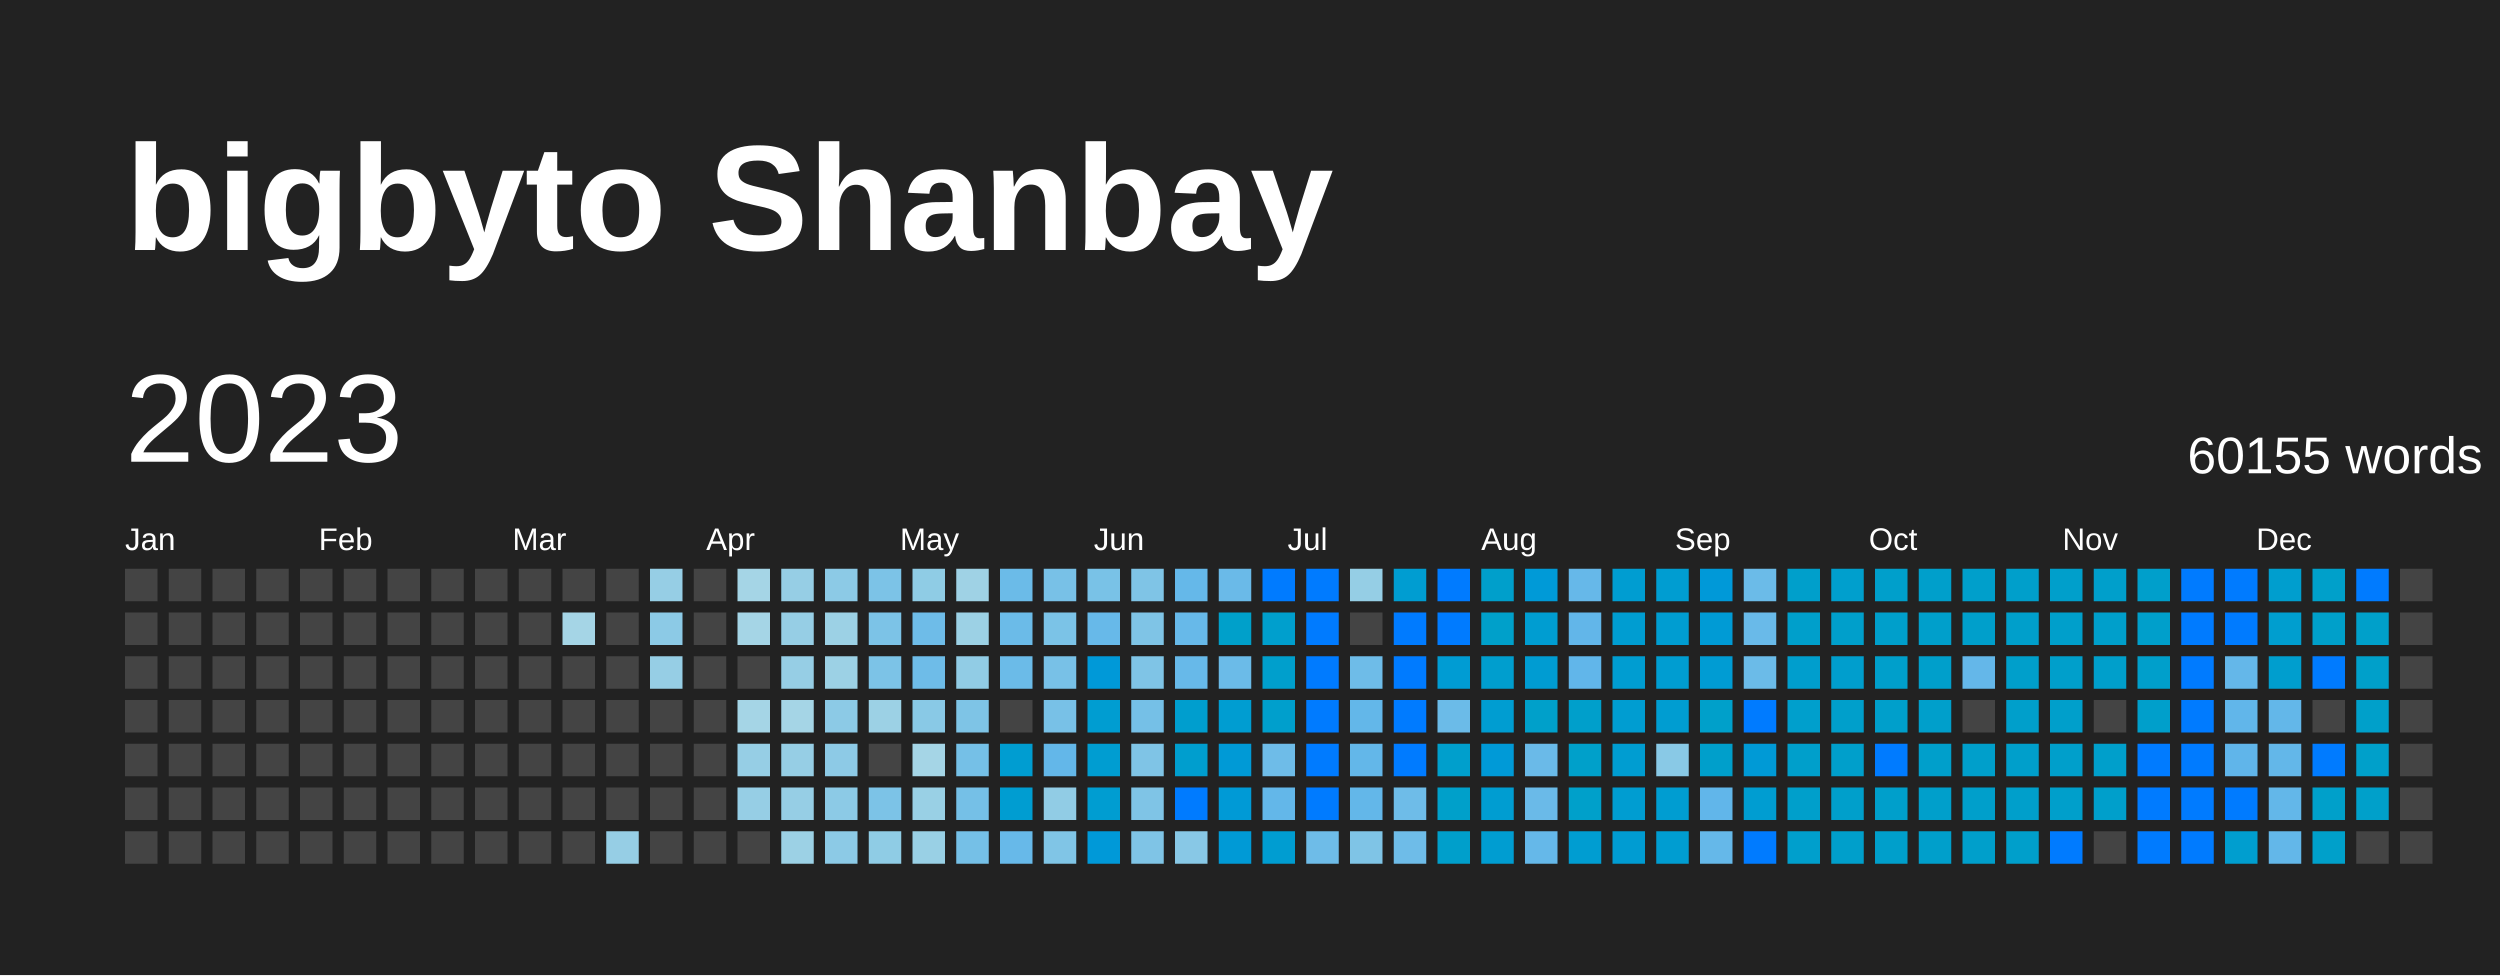
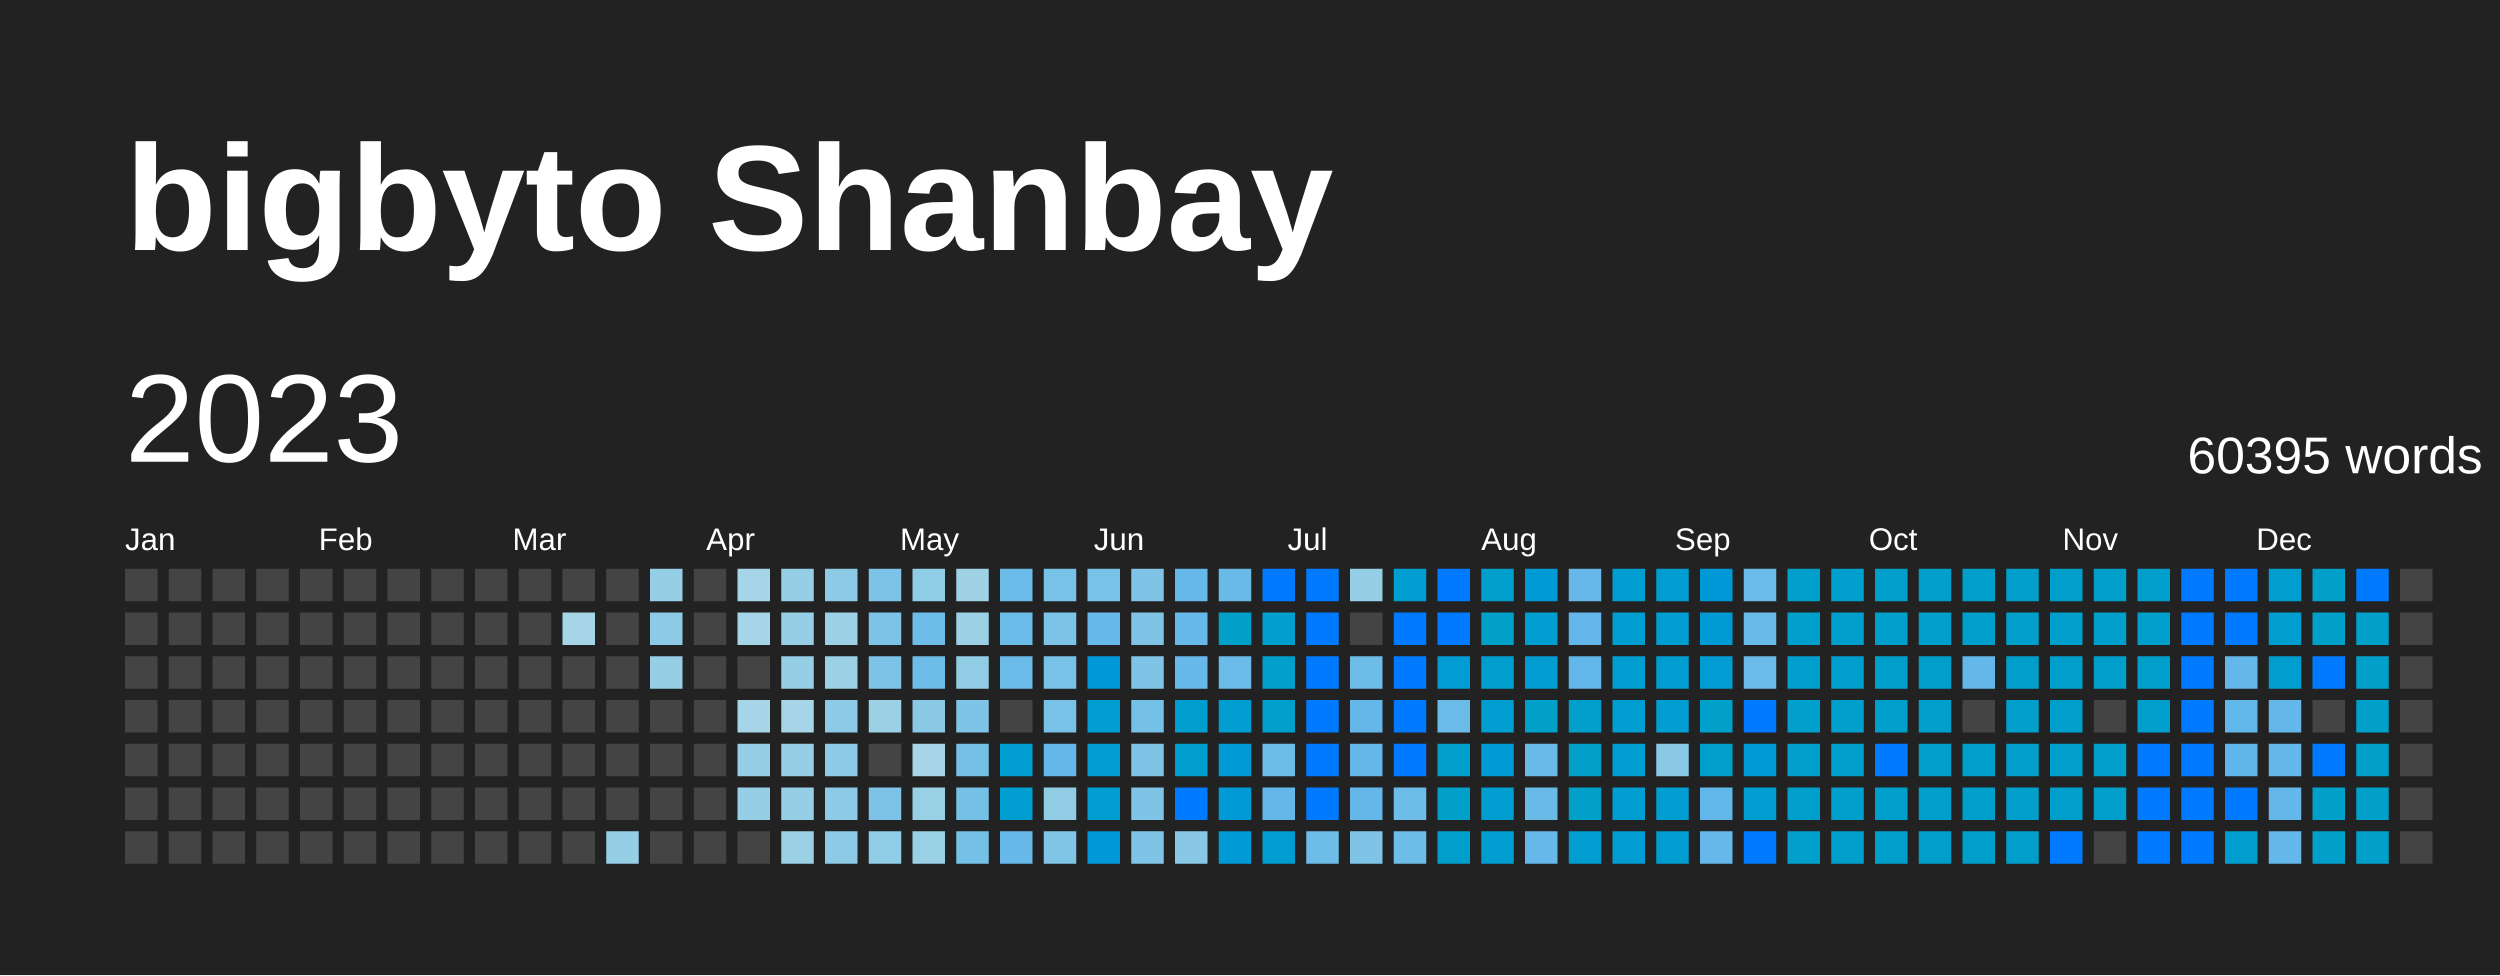
<svg xmlns="http://www.w3.org/2000/svg" baseProfile="full" height="78mm" version="1.1" viewBox="0,0,200,78" width="200mm">
  <defs />
  <rect fill="#222222" height="78" width="200" x="0" y="0" />
  <text fill="#FFFFFF" style="font-size:12px; font-family:Arial; font-weight:bold;" x="10" y="20">bigbyto Shanbay</text>
  <text dominant-baseline="hanging" fill="#FFFFFF" style="font-size:10.0px; font-family:Arial;" x="10" y="30">2023</text>
-   <text dominant-baseline="hanging" fill="#FFFFFF" style="font-size:4.125px; font-family:Arial;" x="175" y="35">60155 words</text>
+   <text dominant-baseline="hanging" fill="#FFFFFF" style="font-size:4.125px; font-family:Arial;" x="175" y="35">60395 words</text>
  <text fill="#FFFFFF" style="font-size:2.5px; font-family:Arial" x="10.0" y="44">Jan</text>
  <text fill="#FFFFFF" style="font-size:2.5px; font-family:Arial" x="25.5" y="44">Feb</text>
  <text fill="#FFFFFF" style="font-size:2.5px; font-family:Arial" x="41.0" y="44">Mar</text>
  <text fill="#FFFFFF" style="font-size:2.5px; font-family:Arial" x="56.5" y="44">Apr</text>
  <text fill="#FFFFFF" style="font-size:2.5px; font-family:Arial" x="72.0" y="44">May</text>
  <text fill="#FFFFFF" style="font-size:2.5px; font-family:Arial" x="87.5" y="44">Jun</text>
  <text fill="#FFFFFF" style="font-size:2.5px; font-family:Arial" x="103.0" y="44">Jul</text>
  <text fill="#FFFFFF" style="font-size:2.5px; font-family:Arial" x="118.5" y="44">Aug</text>
  <text fill="#FFFFFF" style="font-size:2.5px; font-family:Arial" x="134.0" y="44">Sep</text>
  <text fill="#FFFFFF" style="font-size:2.5px; font-family:Arial" x="149.5" y="44">Oct</text>
  <text fill="#FFFFFF" style="font-size:2.5px; font-family:Arial" x="165.0" y="44">Nov</text>
  <text fill="#FFFFFF" style="font-size:2.5px; font-family:Arial" x="180.5" y="44">Dec</text>
  <rect fill="#444444" height="2.6" width="2.6" x="10.0" y="45.5" />
  <rect fill="#444444" height="2.6" width="2.6" x="10.0" y="49.0" />
  <rect fill="#444444" height="2.6" width="2.6" x="10.0" y="52.5" />
  <rect fill="#444444" height="2.6" width="2.6" x="10.0" y="56.0" />
  <rect fill="#444444" height="2.6" width="2.6" x="10.0" y="59.5" />
  <rect fill="#444444" height="2.6" width="2.6" x="10.0" y="63.0" />
  <rect fill="#444444" height="2.6" width="2.6" x="10.0" y="66.5" />
  <rect fill="#444444" height="2.6" width="2.6" x="13.5" y="45.5" />
  <rect fill="#444444" height="2.6" width="2.6" x="13.5" y="49.0" />
  <rect fill="#444444" height="2.6" width="2.6" x="13.5" y="52.5" />
  <rect fill="#444444" height="2.6" width="2.6" x="13.5" y="56.0" />
  <rect fill="#444444" height="2.6" width="2.6" x="13.5" y="59.5" />
  <rect fill="#444444" height="2.6" width="2.6" x="13.5" y="63.0" />
  <rect fill="#444444" height="2.6" width="2.6" x="13.5" y="66.5" />
  <rect fill="#444444" height="2.6" width="2.6" x="17.0" y="45.5" />
  <rect fill="#444444" height="2.6" width="2.6" x="17.0" y="49.0" />
  <rect fill="#444444" height="2.6" width="2.6" x="17.0" y="52.5" />
  <rect fill="#444444" height="2.6" width="2.6" x="17.0" y="56.0" />
  <rect fill="#444444" height="2.6" width="2.6" x="17.0" y="59.5" />
  <rect fill="#444444" height="2.6" width="2.6" x="17.0" y="63.0" />
  <rect fill="#444444" height="2.6" width="2.6" x="17.0" y="66.5" />
  <rect fill="#444444" height="2.6" width="2.6" x="20.5" y="45.5" />
  <rect fill="#444444" height="2.6" width="2.6" x="20.5" y="49.0" />
  <rect fill="#444444" height="2.6" width="2.6" x="20.5" y="52.5" />
  <rect fill="#444444" height="2.6" width="2.6" x="20.5" y="56.0" />
  <rect fill="#444444" height="2.6" width="2.6" x="20.5" y="59.5" />
  <rect fill="#444444" height="2.6" width="2.6" x="20.5" y="63.0" />
  <rect fill="#444444" height="2.6" width="2.6" x="20.5" y="66.5" />
  <rect fill="#444444" height="2.6" width="2.6" x="24.0" y="45.5" />
  <rect fill="#444444" height="2.6" width="2.6" x="24.0" y="49.0" />
  <rect fill="#444444" height="2.6" width="2.6" x="24.0" y="52.5" />
  <rect fill="#444444" height="2.6" width="2.6" x="24.0" y="56.0" />
  <rect fill="#444444" height="2.6" width="2.6" x="24.0" y="59.5" />
  <rect fill="#444444" height="2.6" width="2.6" x="24.0" y="63.0" />
  <rect fill="#444444" height="2.6" width="2.6" x="24.0" y="66.5" />
  <rect fill="#444444" height="2.6" width="2.6" x="27.5" y="45.5" />
  <rect fill="#444444" height="2.6" width="2.6" x="27.5" y="49.0" />
  <rect fill="#444444" height="2.6" width="2.6" x="27.5" y="52.5" />
  <rect fill="#444444" height="2.6" width="2.6" x="27.5" y="56.0" />
  <rect fill="#444444" height="2.6" width="2.6" x="27.5" y="59.5" />
  <rect fill="#444444" height="2.6" width="2.6" x="27.5" y="63.0" />
  <rect fill="#444444" height="2.6" width="2.6" x="27.5" y="66.5" />
  <rect fill="#444444" height="2.6" width="2.6" x="31.0" y="45.5" />
  <rect fill="#444444" height="2.6" width="2.6" x="31.0" y="49.0" />
  <rect fill="#444444" height="2.6" width="2.6" x="31.0" y="52.5" />
  <rect fill="#444444" height="2.6" width="2.6" x="31.0" y="56.0" />
  <rect fill="#444444" height="2.6" width="2.6" x="31.0" y="59.5" />
  <rect fill="#444444" height="2.6" width="2.6" x="31.0" y="63.0" />
  <rect fill="#444444" height="2.6" width="2.6" x="31.0" y="66.5" />
  <rect fill="#444444" height="2.6" width="2.6" x="34.5" y="45.5" />
  <rect fill="#444444" height="2.6" width="2.6" x="34.5" y="49.0" />
  <rect fill="#444444" height="2.6" width="2.6" x="34.5" y="52.5" />
  <rect fill="#444444" height="2.6" width="2.6" x="34.5" y="56.0" />
  <rect fill="#444444" height="2.6" width="2.6" x="34.5" y="59.5" />
  <rect fill="#444444" height="2.6" width="2.6" x="34.5" y="63.0" />
  <rect fill="#444444" height="2.6" width="2.6" x="34.5" y="66.5" />
  <rect fill="#444444" height="2.6" width="2.6" x="38.0" y="45.5" />
  <rect fill="#444444" height="2.6" width="2.6" x="38.0" y="49.0" />
  <rect fill="#444444" height="2.6" width="2.6" x="38.0" y="52.5" />
  <rect fill="#444444" height="2.6" width="2.6" x="38.0" y="56.0" />
  <rect fill="#444444" height="2.6" width="2.6" x="38.0" y="59.5" />
  <rect fill="#444444" height="2.6" width="2.6" x="38.0" y="63.0" />
  <rect fill="#444444" height="2.6" width="2.6" x="38.0" y="66.5" />
  <rect fill="#444444" height="2.6" width="2.6" x="41.5" y="45.5" />
  <rect fill="#444444" height="2.6" width="2.6" x="41.5" y="49.0" />
  <rect fill="#444444" height="2.6" width="2.6" x="41.5" y="52.5" />
  <rect fill="#444444" height="2.6" width="2.6" x="41.5" y="56.0" />
  <rect fill="#444444" height="2.6" width="2.6" x="41.5" y="59.5" />
  <rect fill="#444444" height="2.6" width="2.6" x="41.5" y="63.0" />
  <rect fill="#444444" height="2.6" width="2.6" x="41.5" y="66.5" />
  <rect fill="#444444" height="2.6" width="2.6" x="45.0" y="45.5" />
  <rect fill="#a5d5e6" height="2.6" width="2.6" x="45.0" y="49.0" />
  <rect fill="#444444" height="2.6" width="2.6" x="45.0" y="52.5" />
  <rect fill="#444444" height="2.6" width="2.6" x="45.0" y="56.0" />
  <rect fill="#444444" height="2.6" width="2.6" x="45.0" y="59.5" />
  <rect fill="#444444" height="2.6" width="2.6" x="45.0" y="63.0" />
  <rect fill="#444444" height="2.6" width="2.6" x="45.0" y="66.5" />
  <rect fill="#444444" height="2.6" width="2.6" x="48.5" y="45.5" />
  <rect fill="#444444" height="2.6" width="2.6" x="48.5" y="49.0" />
  <rect fill="#444444" height="2.6" width="2.6" x="48.5" y="52.5" />
  <rect fill="#444444" height="2.6" width="2.6" x="48.5" y="56.0" />
  <rect fill="#444444" height="2.6" width="2.6" x="48.5" y="59.5" />
  <rect fill="#444444" height="2.6" width="2.6" x="48.5" y="63.0" />
  <rect fill="#96cee5" height="2.6" width="2.6" x="48.5" y="66.5" />
  <rect fill="#96cee5" height="2.6" width="2.6" x="52.0" y="45.5" />
  <rect fill="#8ccae6" height="2.6" width="2.6" x="52.0" y="49.0" />
  <rect fill="#96cee5" height="2.6" width="2.6" x="52.0" y="52.5" />
  <rect fill="#444444" height="2.6" width="2.6" x="52.0" y="56.0" />
  <rect fill="#444444" height="2.6" width="2.6" x="52.0" y="59.5" />
  <rect fill="#444444" height="2.6" width="2.6" x="52.0" y="63.0" />
  <rect fill="#444444" height="2.6" width="2.6" x="52.0" y="66.5" />
  <rect fill="#444444" height="2.6" width="2.6" x="55.5" y="45.5" />
  <rect fill="#444444" height="2.6" width="2.6" x="55.5" y="49.0" />
  <rect fill="#444444" height="2.6" width="2.6" x="55.5" y="52.5" />
  <rect fill="#444444" height="2.6" width="2.6" x="55.5" y="56.0" />
  <rect fill="#444444" height="2.6" width="2.6" x="55.5" y="59.5" />
  <rect fill="#444444" height="2.6" width="2.6" x="55.5" y="63.0" />
  <rect fill="#444444" height="2.6" width="2.6" x="55.5" y="66.5" />
  <rect fill="#a5d5e6" height="2.6" width="2.6" x="59.0" y="45.5" />
  <rect fill="#a5d5e6" height="2.6" width="2.6" x="59.0" y="49.0" />
  <rect fill="#444444" height="2.6" width="2.6" x="59.0" y="52.5" />
  <rect fill="#a5d5e6" height="2.6" width="2.6" x="59.0" y="56.0" />
  <rect fill="#96cee5" height="2.6" width="2.6" x="59.0" y="59.5" />
  <rect fill="#96cee5" height="2.6" width="2.6" x="59.0" y="63.0" />
  <rect fill="#444444" height="2.6" width="2.6" x="59.0" y="66.5" />
  <rect fill="#96cee5" height="2.6" width="2.6" x="62.5" y="45.5" />
  <rect fill="#96cee5" height="2.6" width="2.6" x="62.5" y="49.0" />
  <rect fill="#96cee5" height="2.6" width="2.6" x="62.5" y="52.5" />
  <rect fill="#a5d5e6" height="2.6" width="2.6" x="62.5" y="56.0" />
  <rect fill="#96cee5" height="2.6" width="2.6" x="62.5" y="59.5" />
  <rect fill="#96cee5" height="2.6" width="2.6" x="62.5" y="63.0" />
  <rect fill="#9cd1e5" height="2.6" width="2.6" x="62.5" y="66.5" />
  <rect fill="#8ccae6" height="2.6" width="2.6" x="66.0" y="45.5" />
  <rect fill="#9cd1e5" height="2.6" width="2.6" x="66.0" y="49.0" />
  <rect fill="#9cd1e5" height="2.6" width="2.6" x="66.0" y="52.5" />
  <rect fill="#8ccae6" height="2.6" width="2.6" x="66.0" y="56.0" />
  <rect fill="#8dcae6" height="2.6" width="2.6" x="66.0" y="59.5" />
  <rect fill="#8ccae6" height="2.6" width="2.6" x="66.0" y="63.0" />
  <rect fill="#8ccae6" height="2.6" width="2.6" x="66.0" y="66.5" />
  <rect fill="#7cc3e7" height="2.6" width="2.6" x="69.5" y="45.5" />
  <rect fill="#7cc3e7" height="2.6" width="2.6" x="69.5" y="49.0" />
  <rect fill="#7cc3e7" height="2.6" width="2.6" x="69.5" y="52.5" />
  <rect fill="#9cd1e5" height="2.6" width="2.6" x="69.5" y="56.0" />
  <rect fill="#444444" height="2.6" width="2.6" x="69.5" y="59.5" />
  <rect fill="#7cc3e7" height="2.6" width="2.6" x="69.5" y="63.0" />
  <rect fill="#8fcce5" height="2.6" width="2.6" x="69.5" y="66.5" />
  <rect fill="#8fcce5" height="2.6" width="2.6" x="73.0" y="45.5" />
  <rect fill="#6ebce8" height="2.6" width="2.6" x="73.0" y="49.0" />
  <rect fill="#6ebce8" height="2.6" width="2.6" x="73.0" y="52.5" />
  <rect fill="#89c9e6" height="2.6" width="2.6" x="73.0" y="56.0" />
  <rect fill="#a5d5e6" height="2.6" width="2.6" x="73.0" y="59.5" />
  <rect fill="#99d0e5" height="2.6" width="2.6" x="73.0" y="63.0" />
  <rect fill="#99d0e5" height="2.6" width="2.6" x="73.0" y="66.5" />
  <rect fill="#9fd2e5" height="2.6" width="2.6" x="76.5" y="45.5" />
  <rect fill="#9cd1e5" height="2.6" width="2.6" x="76.5" y="49.0" />
  <rect fill="#91cce5" height="2.6" width="2.6" x="76.5" y="52.5" />
  <rect fill="#7ec4e6" height="2.6" width="2.6" x="76.5" y="56.0" />
  <rect fill="#75c0e7" height="2.6" width="2.6" x="76.5" y="59.5" />
  <rect fill="#75c0e7" height="2.6" width="2.6" x="76.5" y="63.0" />
  <rect fill="#75c0e7" height="2.6" width="2.6" x="76.5" y="66.5" />
  <rect fill="#6bbbe8" height="2.6" width="2.6" x="80.0" y="45.5" />
  <rect fill="#6bbbe8" height="2.6" width="2.6" x="80.0" y="49.0" />
  <rect fill="#6bbbe8" height="2.6" width="2.6" x="80.0" y="52.5" />
  <rect fill="#444444" height="2.6" width="2.6" x="80.0" y="56.0" />
  <rect fill="#009dd1" height="2.6" width="2.6" x="80.0" y="59.5" />
  <rect fill="#009dd1" height="2.6" width="2.6" x="80.0" y="63.0" />
  <rect fill="#67b9e9" height="2.6" width="2.6" x="80.0" y="66.5" />
  <rect fill="#78c1e7" height="2.6" width="2.6" x="83.5" y="45.5" />
  <rect fill="#7bc3e7" height="2.6" width="2.6" x="83.5" y="49.0" />
  <rect fill="#78c1e7" height="2.6" width="2.6" x="83.5" y="52.5" />
  <rect fill="#78c1e7" height="2.6" width="2.6" x="83.5" y="56.0" />
  <rect fill="#63b7e9" height="2.6" width="2.6" x="83.5" y="59.5" />
  <rect fill="#91cce5" height="2.6" width="2.6" x="83.5" y="63.0" />
  <rect fill="#80c5e6" height="2.6" width="2.6" x="83.5" y="66.5" />
  <rect fill="#79c2e7" height="2.6" width="2.6" x="87.0" y="45.5" />
  <rect fill="#67b9e9" height="2.6" width="2.6" x="87.0" y="49.0" />
  <rect fill="#0099d8" height="2.6" width="2.6" x="87.0" y="52.5" />
  <rect fill="#009dd1" height="2.6" width="2.6" x="87.0" y="56.0" />
  <rect fill="#009dd1" height="2.6" width="2.6" x="87.0" y="59.5" />
  <rect fill="#009dd1" height="2.6" width="2.6" x="87.0" y="63.0" />
  <rect fill="#0099d8" height="2.6" width="2.6" x="87.0" y="66.5" />
  <rect fill="#7fc4e6" height="2.6" width="2.6" x="90.5" y="45.5" />
  <rect fill="#7fc4e6" height="2.6" width="2.6" x="90.5" y="49.0" />
  <rect fill="#7fc4e6" height="2.6" width="2.6" x="90.5" y="52.5" />
  <rect fill="#75c0e7" height="2.6" width="2.6" x="90.5" y="56.0" />
  <rect fill="#7fc4e6" height="2.6" width="2.6" x="90.5" y="59.5" />
  <rect fill="#7fc4e6" height="2.6" width="2.6" x="90.5" y="63.0" />
  <rect fill="#7fc4e6" height="2.6" width="2.6" x="90.5" y="66.5" />
  <rect fill="#65b8e9" height="2.6" width="2.6" x="94.0" y="45.5" />
  <rect fill="#67b9e9" height="2.6" width="2.6" x="94.0" y="49.0" />
  <rect fill="#67b9e9" height="2.6" width="2.6" x="94.0" y="52.5" />
  <rect fill="#009ece" height="2.6" width="2.6" x="94.0" y="56.0" />
  <rect fill="#009ece" height="2.6" width="2.6" x="94.0" y="59.5" />
  <rect fill="#007BFF" height="2.6" width="2.6" x="94.0" y="63.0" />
  <rect fill="#88c8e6" height="2.6" width="2.6" x="94.0" y="66.5" />
  <rect fill="#6abae8" height="2.6" width="2.6" x="97.5" y="45.5" />
  <rect fill="#00a0ca" height="2.6" width="2.6" x="97.5" y="49.0" />
  <rect fill="#6bbbe8" height="2.6" width="2.6" x="97.5" y="52.5" />
  <rect fill="#009dd1" height="2.6" width="2.6" x="97.5" y="56.0" />
  <rect fill="#009ad6" height="2.6" width="2.6" x="97.5" y="59.5" />
  <rect fill="#009ad6" height="2.6" width="2.6" x="97.5" y="63.0" />
  <rect fill="#009ad6" height="2.6" width="2.6" x="97.5" y="66.5" />
  <rect fill="#007BFF" height="2.6" width="2.6" x="101.0" y="45.5" />
  <rect fill="#009fcd" height="2.6" width="2.6" x="101.0" y="49.0" />
  <rect fill="#009fcc" height="2.6" width="2.6" x="101.0" y="52.5" />
  <rect fill="#009fcc" height="2.6" width="2.6" x="101.0" y="56.0" />
  <rect fill="#6ebce8" height="2.6" width="2.6" x="101.0" y="59.5" />
  <rect fill="#63b7e9" height="2.6" width="2.6" x="101.0" y="63.0" />
  <rect fill="#009dd1" height="2.6" width="2.6" x="101.0" y="66.5" />
  <rect fill="#007BFF" height="2.6" width="2.6" x="104.5" y="45.5" />
  <rect fill="#007BFF" height="2.6" width="2.6" x="104.5" y="49.0" />
  <rect fill="#007BFF" height="2.6" width="2.6" x="104.5" y="52.5" />
  <rect fill="#007BFF" height="2.6" width="2.6" x="104.5" y="56.0" />
  <rect fill="#007BFF" height="2.6" width="2.6" x="104.5" y="59.5" />
  <rect fill="#007BFF" height="2.6" width="2.6" x="104.5" y="63.0" />
  <rect fill="#6ebce8" height="2.6" width="2.6" x="104.5" y="66.5" />
  <rect fill="#95cee5" height="2.6" width="2.6" x="108.0" y="45.5" />
  <rect fill="#444444" height="2.6" width="2.6" x="108.0" y="49.0" />
  <rect fill="#6ebce8" height="2.6" width="2.6" x="108.0" y="52.5" />
  <rect fill="#63b7e9" height="2.6" width="2.6" x="108.0" y="56.0" />
  <rect fill="#63b7e9" height="2.6" width="2.6" x="108.0" y="59.5" />
  <rect fill="#63b7e9" height="2.6" width="2.6" x="108.0" y="63.0" />
  <rect fill="#7fc4e6" height="2.6" width="2.6" x="108.0" y="66.5" />
  <rect fill="#009dd1" height="2.6" width="2.6" x="111.5" y="45.5" />
  <rect fill="#007BFF" height="2.6" width="2.6" x="111.5" y="49.0" />
  <rect fill="#007BFF" height="2.6" width="2.6" x="111.5" y="52.5" />
  <rect fill="#007BFF" height="2.6" width="2.6" x="111.5" y="56.0" />
  <rect fill="#007BFF" height="2.6" width="2.6" x="111.5" y="59.5" />
  <rect fill="#6ebce8" height="2.6" width="2.6" x="111.5" y="63.0" />
  <rect fill="#6ebce8" height="2.6" width="2.6" x="111.5" y="66.5" />
  <rect fill="#007BFF" height="2.6" width="2.6" x="115.0" y="45.5" />
  <rect fill="#007BFF" height="2.6" width="2.6" x="115.0" y="49.0" />
  <rect fill="#009cd3" height="2.6" width="2.6" x="115.0" y="52.5" />
  <rect fill="#6bbbe8" height="2.6" width="2.6" x="115.0" y="56.0" />
  <rect fill="#009fcc" height="2.6" width="2.6" x="115.0" y="59.5" />
  <rect fill="#00a0ca" height="2.6" width="2.6" x="115.0" y="63.0" />
  <rect fill="#009fcb" height="2.6" width="2.6" x="115.0" y="66.5" />
  <rect fill="#009fcb" height="2.6" width="2.6" x="118.5" y="45.5" />
  <rect fill="#00a0ca" height="2.6" width="2.6" x="118.5" y="49.0" />
  <rect fill="#009ece" height="2.6" width="2.6" x="118.5" y="52.5" />
  <rect fill="#009dd1" height="2.6" width="2.6" x="118.5" y="56.0" />
  <rect fill="#009ad7" height="2.6" width="2.6" x="118.5" y="59.5" />
  <rect fill="#009dd1" height="2.6" width="2.6" x="118.5" y="63.0" />
  <rect fill="#009dd1" height="2.6" width="2.6" x="118.5" y="66.5" />
  <rect fill="#009ad7" height="2.6" width="2.6" x="122.0" y="45.5" />
  <rect fill="#009dd1" height="2.6" width="2.6" x="122.0" y="49.0" />
  <rect fill="#009cd2" height="2.6" width="2.6" x="122.0" y="52.5" />
  <rect fill="#00a0ca" height="2.6" width="2.6" x="122.0" y="56.0" />
  <rect fill="#6abae8" height="2.6" width="2.6" x="122.0" y="59.5" />
  <rect fill="#6abae8" height="2.6" width="2.6" x="122.0" y="63.0" />
  <rect fill="#65b8e9" height="2.6" width="2.6" x="122.0" y="66.5" />
  <rect fill="#66b8e9" height="2.6" width="2.6" x="125.5" y="45.5" />
  <rect fill="#62b6e9" height="2.6" width="2.6" x="125.5" y="49.0" />
  <rect fill="#61b6ea" height="2.6" width="2.6" x="125.5" y="52.5" />
  <rect fill="#009fcb" height="2.6" width="2.6" x="125.5" y="56.0" />
  <rect fill="#00a0ca" height="2.6" width="2.6" x="125.5" y="59.5" />
  <rect fill="#00a0ca" height="2.6" width="2.6" x="125.5" y="63.0" />
  <rect fill="#009dd1" height="2.6" width="2.6" x="125.5" y="66.5" />
  <rect fill="#009dd1" height="2.6" width="2.6" x="129.0" y="45.5" />
  <rect fill="#009dd1" height="2.6" width="2.6" x="129.0" y="49.0" />
  <rect fill="#009dd1" height="2.6" width="2.6" x="129.0" y="52.5" />
  <rect fill="#009dd1" height="2.6" width="2.6" x="129.0" y="56.0" />
  <rect fill="#009dd1" height="2.6" width="2.6" x="129.0" y="59.5" />
  <rect fill="#009dd1" height="2.6" width="2.6" x="129.0" y="63.0" />
  <rect fill="#009cd2" height="2.6" width="2.6" x="129.0" y="66.5" />
  <rect fill="#009dd1" height="2.6" width="2.6" x="132.5" y="45.5" />
  <rect fill="#009dd1" height="2.6" width="2.6" x="132.5" y="49.0" />
  <rect fill="#009dd1" height="2.6" width="2.6" x="132.5" y="52.5" />
  <rect fill="#009dd1" height="2.6" width="2.6" x="132.5" y="56.0" />
  <rect fill="#89c9e6" height="2.6" width="2.6" x="132.5" y="59.5" />
  <rect fill="#009dd1" height="2.6" width="2.6" x="132.5" y="63.0" />
  <rect fill="#009dd1" height="2.6" width="2.6" x="132.5" y="66.5" />
  <rect fill="#0099d8" height="2.6" width="2.6" x="136.0" y="45.5" />
  <rect fill="#009bd5" height="2.6" width="2.6" x="136.0" y="49.0" />
  <rect fill="#009cd3" height="2.6" width="2.6" x="136.0" y="52.5" />
  <rect fill="#00a0ca" height="2.6" width="2.6" x="136.0" y="56.0" />
  <rect fill="#009fcb" height="2.6" width="2.6" x="136.0" y="59.5" />
  <rect fill="#61b6ea" height="2.6" width="2.6" x="136.0" y="63.0" />
  <rect fill="#65b8e9" height="2.6" width="2.6" x="136.0" y="66.5" />
  <rect fill="#6bbbe8" height="2.6" width="2.6" x="139.5" y="45.5" />
  <rect fill="#69bae9" height="2.6" width="2.6" x="139.5" y="49.0" />
  <rect fill="#6bbbe8" height="2.6" width="2.6" x="139.5" y="52.5" />
  <rect fill="#007BFF" height="2.6" width="2.6" x="139.5" y="56.0" />
  <rect fill="#009ad6" height="2.6" width="2.6" x="139.5" y="59.5" />
  <rect fill="#009dd1" height="2.6" width="2.6" x="139.5" y="63.0" />
  <rect fill="#007BFF" height="2.6" width="2.6" x="139.5" y="66.5" />
  <rect fill="#009fcb" height="2.6" width="2.6" x="143.0" y="45.5" />
  <rect fill="#009fcb" height="2.6" width="2.6" x="143.0" y="49.0" />
  <rect fill="#009ecd" height="2.6" width="2.6" x="143.0" y="52.5" />
  <rect fill="#009fcc" height="2.6" width="2.6" x="143.0" y="56.0" />
  <rect fill="#009fcb" height="2.6" width="2.6" x="143.0" y="59.5" />
  <rect fill="#009fcb" height="2.6" width="2.6" x="143.0" y="63.0" />
  <rect fill="#009fcc" height="2.6" width="2.6" x="143.0" y="66.5" />
  <rect fill="#009fcd" height="2.6" width="2.6" x="146.5" y="45.5" />
  <rect fill="#009fcb" height="2.6" width="2.6" x="146.5" y="49.0" />
  <rect fill="#009ecd" height="2.6" width="2.6" x="146.5" y="52.5" />
  <rect fill="#009fcb" height="2.6" width="2.6" x="146.5" y="56.0" />
  <rect fill="#009fcb" height="2.6" width="2.6" x="146.5" y="59.5" />
  <rect fill="#009fcb" height="2.6" width="2.6" x="146.5" y="63.0" />
  <rect fill="#009fcb" height="2.6" width="2.6" x="146.5" y="66.5" />
  <rect fill="#009fcb" height="2.6" width="2.6" x="150.0" y="45.5" />
  <rect fill="#009fcb" height="2.6" width="2.6" x="150.0" y="49.0" />
  <rect fill="#009fcb" height="2.6" width="2.6" x="150.0" y="52.5" />
  <rect fill="#009fcb" height="2.6" width="2.6" x="150.0" y="56.0" />
  <rect fill="#007BFF" height="2.6" width="2.6" x="150.0" y="59.5" />
  <rect fill="#009fcb" height="2.6" width="2.6" x="150.0" y="63.0" />
  <rect fill="#009fcb" height="2.6" width="2.6" x="150.0" y="66.5" />
  <rect fill="#009fcb" height="2.6" width="2.6" x="153.5" y="45.5" />
  <rect fill="#009fcb" height="2.6" width="2.6" x="153.5" y="49.0" />
  <rect fill="#009fcb" height="2.6" width="2.6" x="153.5" y="52.5" />
  <rect fill="#009fcb" height="2.6" width="2.6" x="153.5" y="56.0" />
  <rect fill="#009fcb" height="2.6" width="2.6" x="153.5" y="59.5" />
  <rect fill="#009fcb" height="2.6" width="2.6" x="153.5" y="63.0" />
  <rect fill="#009fcb" height="2.6" width="2.6" x="153.5" y="66.5" />
  <rect fill="#009fcb" height="2.6" width="2.6" x="157.0" y="45.5" />
  <rect fill="#009fcb" height="2.6" width="2.6" x="157.0" y="49.0" />
  <rect fill="#64b7e9" height="2.6" width="2.6" x="157.0" y="52.5" />
  <rect fill="#444444" height="2.6" width="2.6" x="157.0" y="56.0" />
  <rect fill="#009fcb" height="2.6" width="2.6" x="157.0" y="59.5" />
  <rect fill="#009fcb" height="2.6" width="2.6" x="157.0" y="63.0" />
  <rect fill="#009fcb" height="2.6" width="2.6" x="157.0" y="66.5" />
  <rect fill="#009fcb" height="2.6" width="2.6" x="160.5" y="45.5" />
  <rect fill="#009fcb" height="2.6" width="2.6" x="160.5" y="49.0" />
  <rect fill="#009fcb" height="2.6" width="2.6" x="160.5" y="52.5" />
  <rect fill="#009fcb" height="2.6" width="2.6" x="160.5" y="56.0" />
  <rect fill="#009fcb" height="2.6" width="2.6" x="160.5" y="59.5" />
  <rect fill="#009fcb" height="2.6" width="2.6" x="160.5" y="63.0" />
  <rect fill="#009fcb" height="2.6" width="2.6" x="160.5" y="66.5" />
  <rect fill="#009fcb" height="2.6" width="2.6" x="164.0" y="45.5" />
  <rect fill="#009fcb" height="2.6" width="2.6" x="164.0" y="49.0" />
  <rect fill="#009fcb" height="2.6" width="2.6" x="164.0" y="52.5" />
  <rect fill="#009fcb" height="2.6" width="2.6" x="164.0" y="56.0" />
  <rect fill="#009fcb" height="2.6" width="2.6" x="164.0" y="59.5" />
  <rect fill="#009fcb" height="2.6" width="2.6" x="164.0" y="63.0" />
  <rect fill="#007BFF" height="2.6" width="2.6" x="164.0" y="66.5" />
  <rect fill="#009fcb" height="2.6" width="2.6" x="167.5" y="45.5" />
  <rect fill="#009fcb" height="2.6" width="2.6" x="167.5" y="49.0" />
  <rect fill="#009fcb" height="2.6" width="2.6" x="167.5" y="52.5" />
  <rect fill="#444444" height="2.6" width="2.6" x="167.5" y="56.0" />
  <rect fill="#009fcb" height="2.6" width="2.6" x="167.5" y="59.5" />
  <rect fill="#009fcb" height="2.6" width="2.6" x="167.5" y="63.0" />
  <rect fill="#444444" height="2.6" width="2.6" x="167.5" y="66.5" />
  <rect fill="#009fcb" height="2.6" width="2.6" x="171.0" y="45.5" />
  <rect fill="#009fcb" height="2.6" width="2.6" x="171.0" y="49.0" />
  <rect fill="#009fcb" height="2.6" width="2.6" x="171.0" y="52.5" />
  <rect fill="#009fcb" height="2.6" width="2.6" x="171.0" y="56.0" />
  <rect fill="#007BFF" height="2.6" width="2.6" x="171.0" y="59.5" />
  <rect fill="#007BFF" height="2.6" width="2.6" x="171.0" y="63.0" />
  <rect fill="#007BFF" height="2.6" width="2.6" x="171.0" y="66.5" />
  <rect fill="#007BFF" height="2.6" width="2.6" x="174.5" y="45.5" />
  <rect fill="#007BFF" height="2.6" width="2.6" x="174.5" y="49.0" />
  <rect fill="#007BFF" height="2.6" width="2.6" x="174.5" y="52.5" />
  <rect fill="#007BFF" height="2.6" width="2.6" x="174.5" y="56.0" />
  <rect fill="#007BFF" height="2.6" width="2.6" x="174.5" y="59.5" />
  <rect fill="#007BFF" height="2.6" width="2.6" x="174.5" y="63.0" />
  <rect fill="#007BFF" height="2.6" width="2.6" x="174.5" y="66.5" />
  <rect fill="#007BFF" height="2.6" width="2.6" x="178.0" y="45.5" />
  <rect fill="#007BFF" height="2.6" width="2.6" x="178.0" y="49.0" />
  <rect fill="#64b7e9" height="2.6" width="2.6" x="178.0" y="52.5" />
  <rect fill="#61b6ea" height="2.6" width="2.6" x="178.0" y="56.0" />
  <rect fill="#60b5ea" height="2.6" width="2.6" x="178.0" y="59.5" />
  <rect fill="#007BFF" height="2.6" width="2.6" x="178.0" y="63.0" />
  <rect fill="#009ecf" height="2.6" width="2.6" x="178.0" y="66.5" />
  <rect fill="#009ece" height="2.6" width="2.6" x="181.5" y="45.5" />
  <rect fill="#009ecf" height="2.6" width="2.6" x="181.5" y="49.0" />
  <rect fill="#009ece" height="2.6" width="2.6" x="181.5" y="52.5" />
  <rect fill="#63b7e9" height="2.6" width="2.6" x="181.5" y="56.0" />
  <rect fill="#63b7e9" height="2.6" width="2.6" x="181.5" y="59.5" />
  <rect fill="#63b7e9" height="2.6" width="2.6" x="181.5" y="63.0" />
  <rect fill="#63b7e9" height="2.6" width="2.6" x="181.5" y="66.5" />
  <rect fill="#00a0ca" height="2.6" width="2.6" x="185.0" y="45.5" />
  <rect fill="#00a0ca" height="2.6" width="2.6" x="185.0" y="49.0" />
  <rect fill="#007BFF" height="2.6" width="2.6" x="185.0" y="52.5" />
  <rect fill="#444444" height="2.6" width="2.6" x="185.0" y="56.0" />
  <rect fill="#007BFF" height="2.6" width="2.6" x="185.0" y="59.5" />
  <rect fill="#00a0ca" height="2.6" width="2.6" x="185.0" y="63.0" />
  <rect fill="#00a0ca" height="2.6" width="2.6" x="185.0" y="66.5" />
  <rect fill="#007BFF" height="2.6" width="2.6" x="188.5" y="45.5" />
  <rect fill="#00a0ca" height="2.6" width="2.6" x="188.5" y="49.0" />
  <rect fill="#00a0ca" height="2.6" width="2.6" x="188.5" y="52.5" />
  <rect fill="#00a0ca" height="2.6" width="2.6" x="188.5" y="56.0" />
  <rect fill="#00a0ca" height="2.6" width="2.6" x="188.5" y="59.5" />
  <rect fill="#00a0ca" height="2.6" width="2.6" x="188.5" y="63.0" />
-   <rect fill="#444444" height="2.6" width="2.6" x="188.5" y="66.5" />
+   <rect fill="#00a0ca" height="2.6" width="2.6" x="188.5" y="66.5" />
  <rect fill="#444444" height="2.6" width="2.6" x="192.0" y="45.5" />
  <rect fill="#444444" height="2.6" width="2.6" x="192.0" y="49.0" />
  <rect fill="#444444" height="2.6" width="2.6" x="192.0" y="52.5" />
  <rect fill="#444444" height="2.6" width="2.6" x="192.0" y="56.0" />
  <rect fill="#444444" height="2.6" width="2.6" x="192.0" y="59.5" />
  <rect fill="#444444" height="2.6" width="2.6" x="192.0" y="63.0" />
  <rect fill="#444444" height="2.6" width="2.6" x="192.0" y="66.5" />
</svg>
